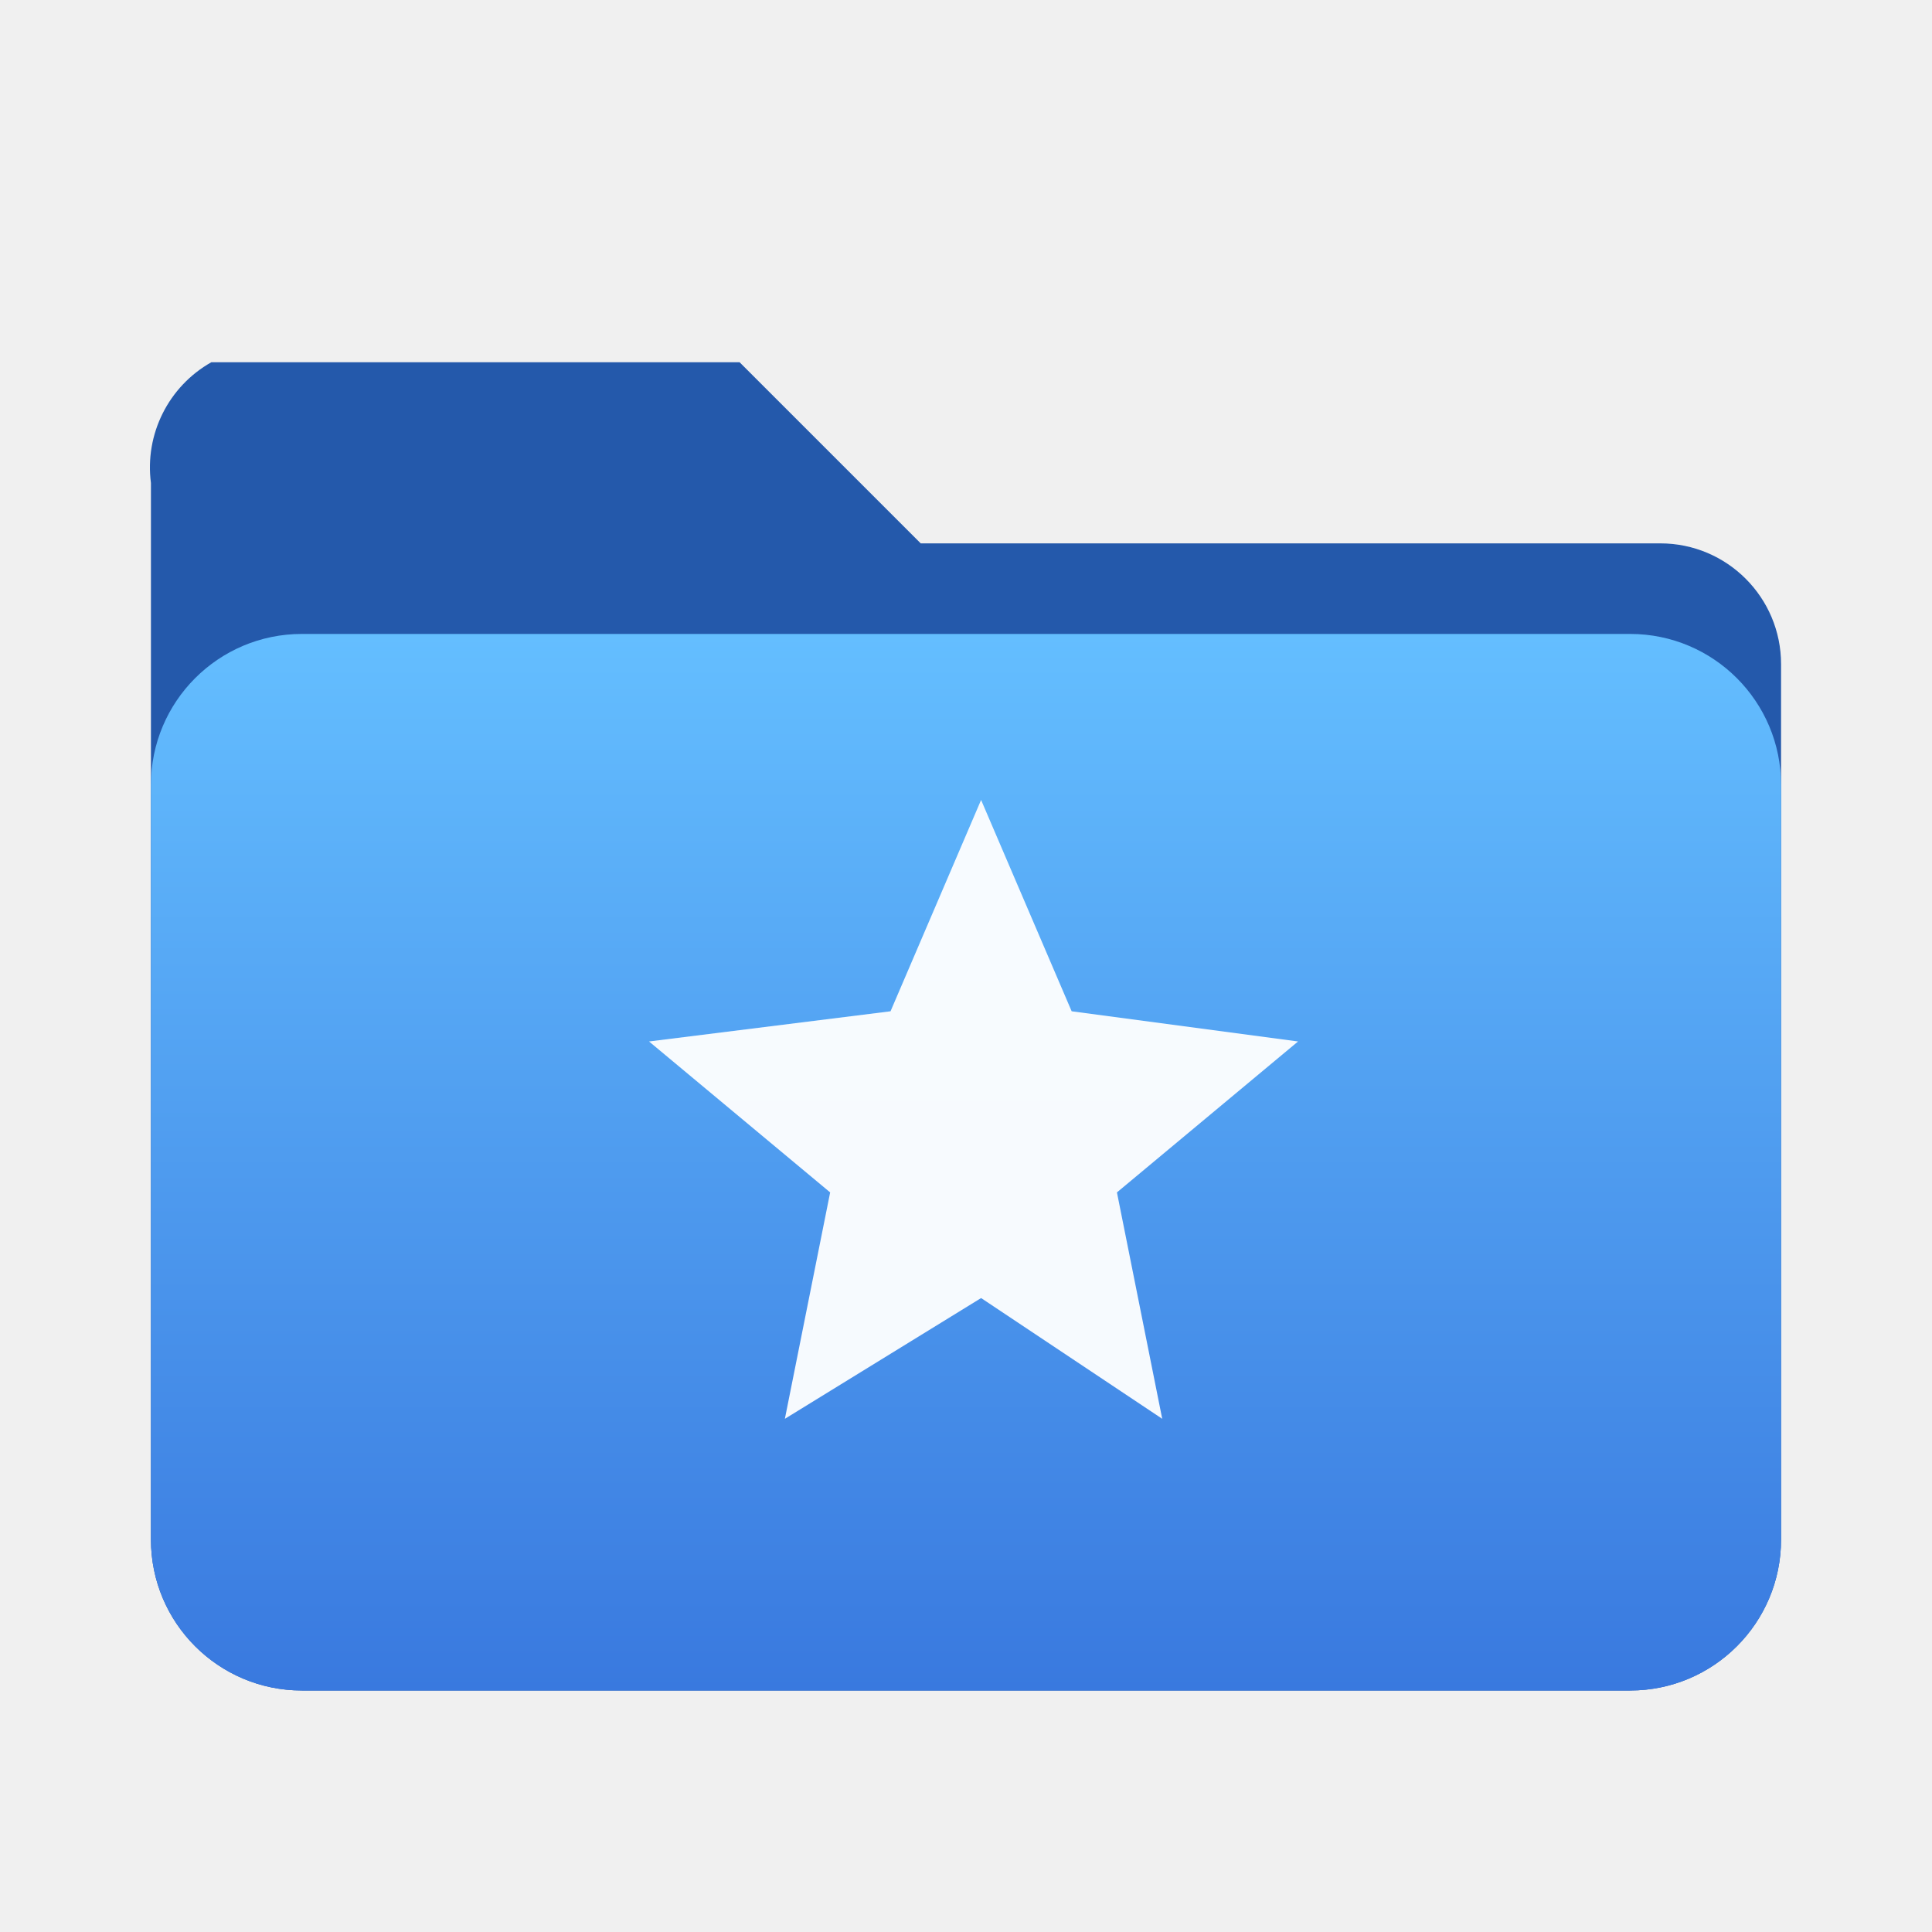
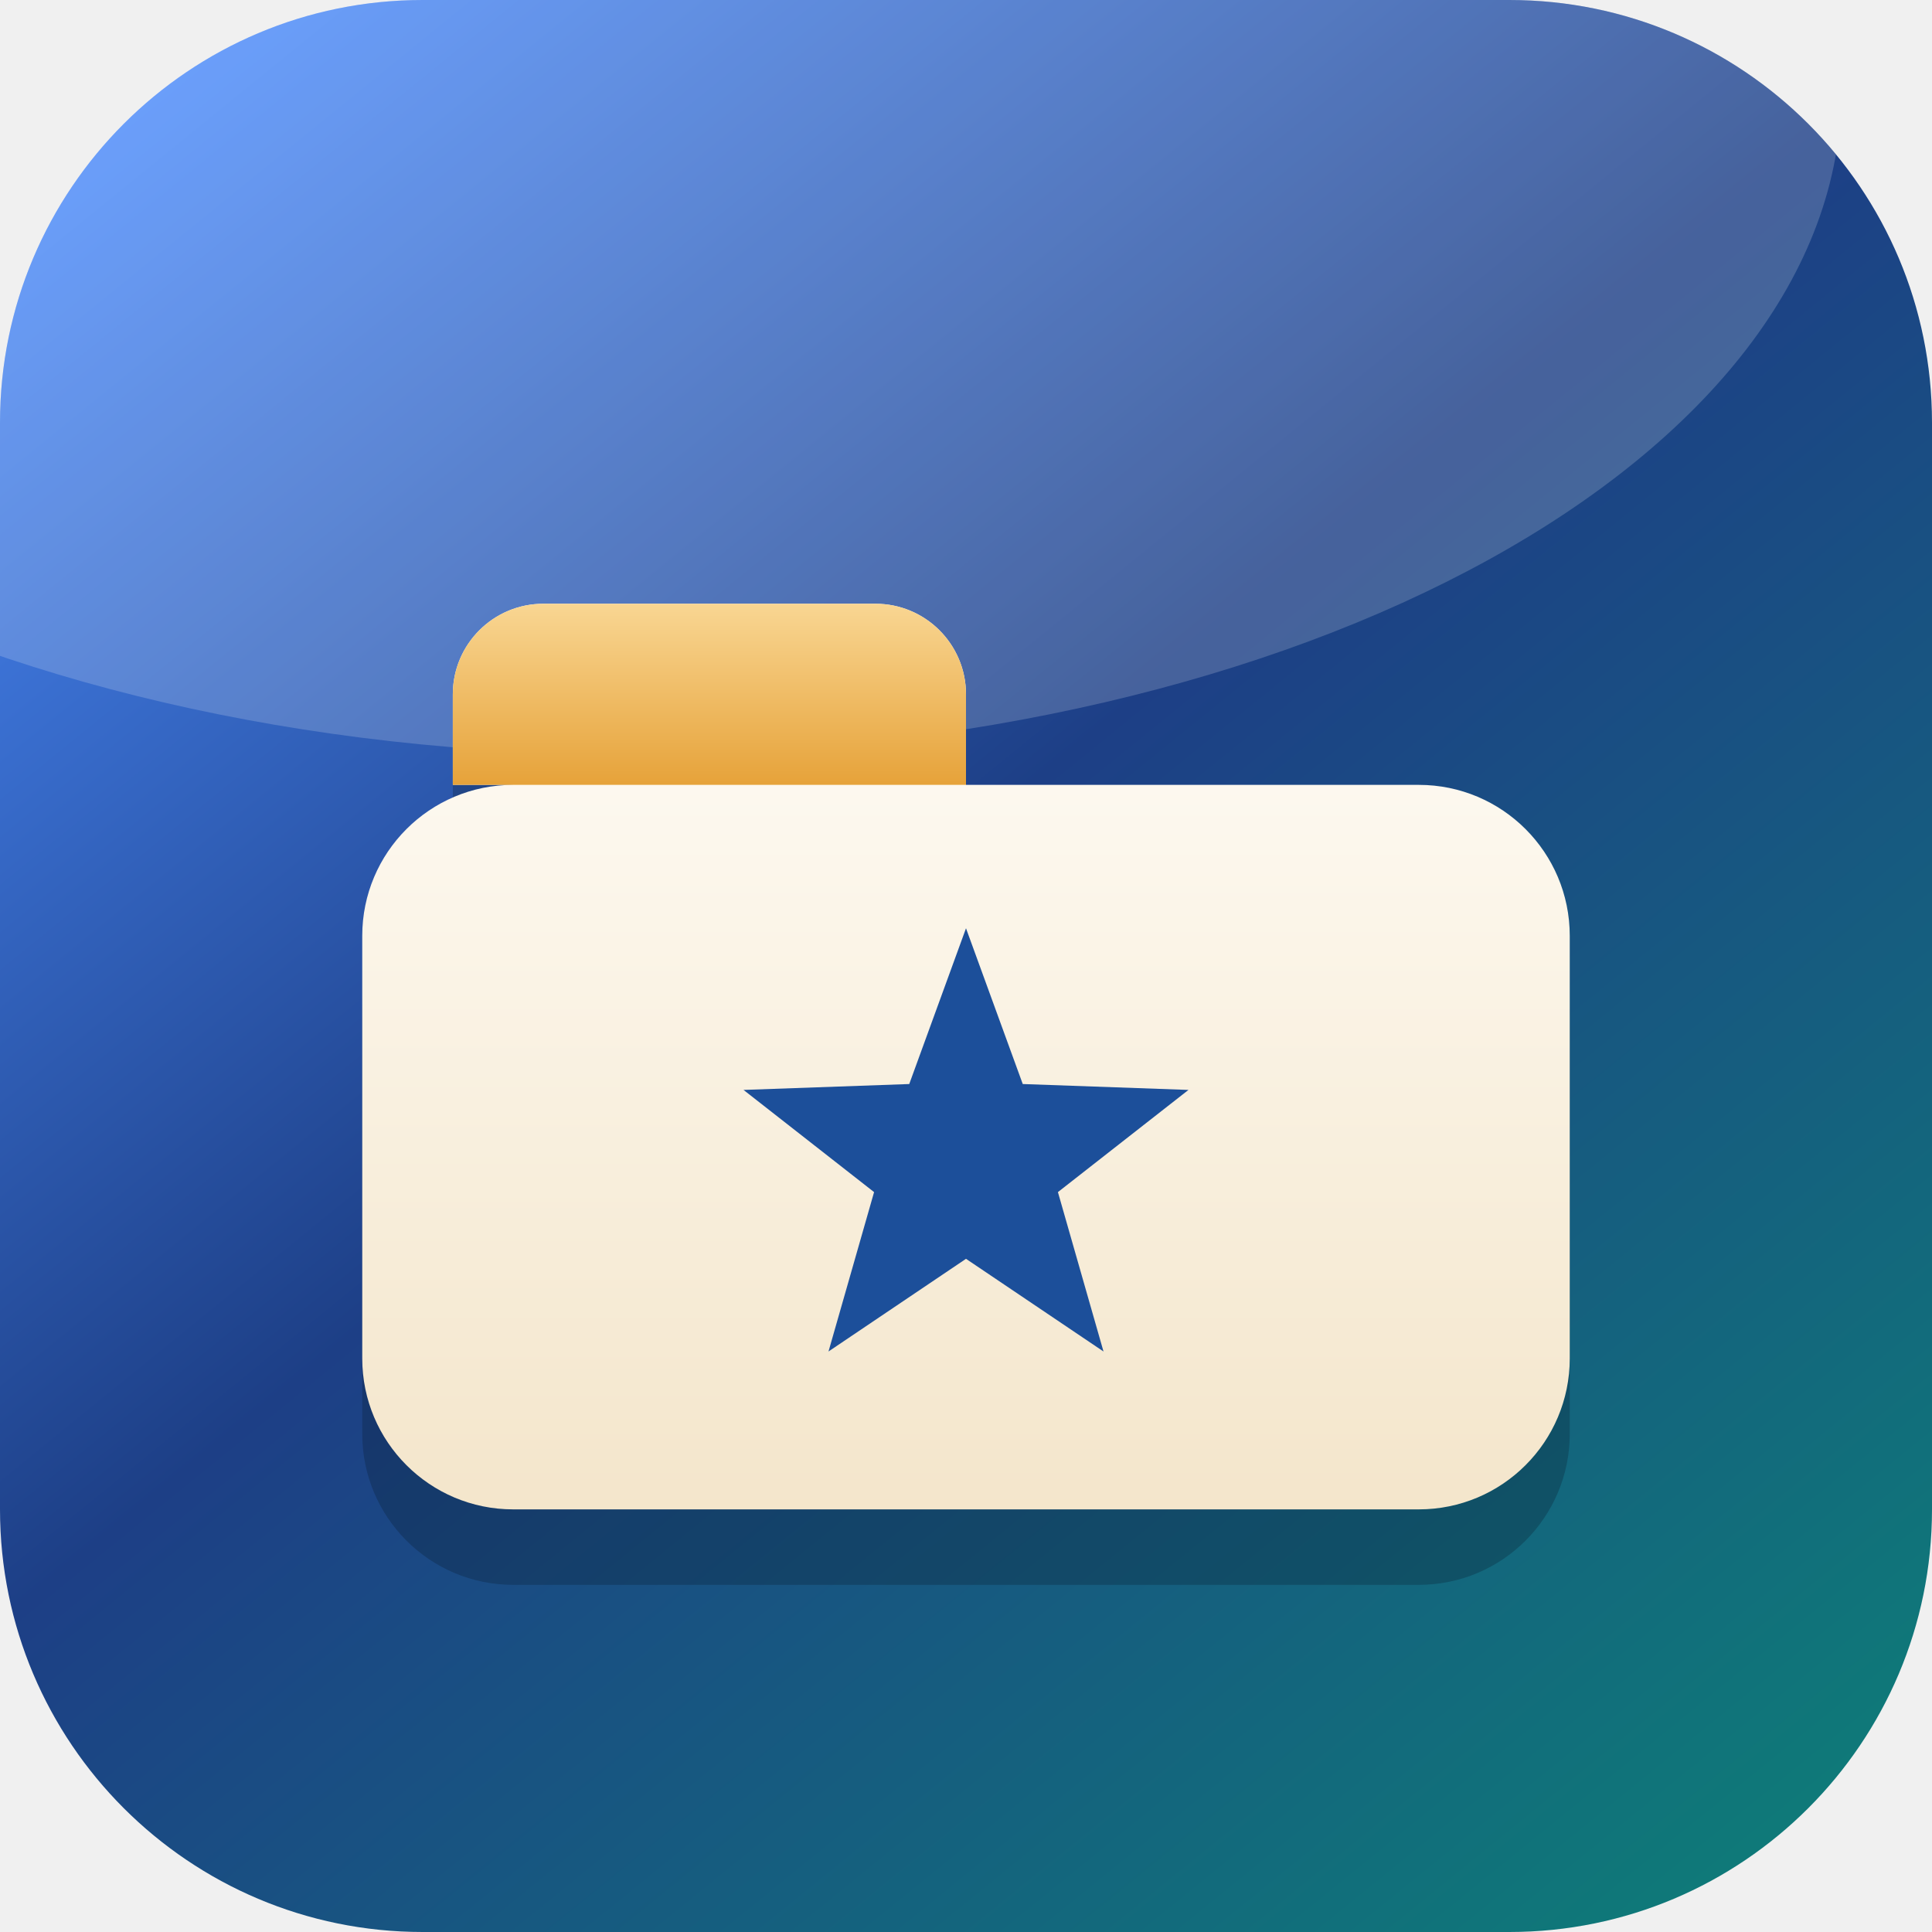
<svg xmlns="http://www.w3.org/2000/svg" width="128" height="128" viewBox="0 0 128 128">
  <defs>
-     <linearGradient id="folder" x2="0" y2="1">
-       <stop stop-color="#64beff" />
-       <stop offset="1" stop-color="#3979df" />
+     <linearGradient id="bg" x1="12" y1="0" x2="116" y2="128" gradientUnits="userSpaceOnUse">
+       <stop offset="0" stop-color="#4c8dff" />
+       <stop offset="0.46" stop-color="#1d3f86" />
+       <stop offset="1" stop-color="#0e7c78" />
    </linearGradient>
+     <linearGradient id="paper" x1="64" y1="40" x2="64" y2="104" gradientUnits="userSpaceOnUse">
+       <stop offset="0" stop-color="#fffdf8" />
+       <stop offset="1" stop-color="#f3e4c8" />
+     </linearGradient>
+     <linearGradient id="tab" x1="47" y1="36" x2="47" y2="54" gradientUnits="userSpaceOnUse">
+       <stop offset="0" stop-color="#ffe7b0" />
+       <stop offset="1" stop-color="#e39a2b" />
+     </linearGradient>
+     <clipPath id="tile">
+       <rect width="128" height="128" rx="28" />
+     </clipPath>
  </defs>
-   <path d="M14 24h35l12 12h49a8 8 0 0 1 8 8v58a10 10 0 0 1-10 10H20a10 10 0 0 1-10-10V32a8 8 0 0 1 4-8z" fill="#2459ab" />
-   <rect x="10" y="42" width="108" height="70" rx="10" fill="url(#folder)" />
-   <path d="m65 53 6 14 15 2-12 10 3 15-12-8-13 8 3-15-12-10 16-2z" fill="#fff" fill-opacity=".95" />
+   <g clip-path="url(#tile)">
+     <rect width="128" height="128" fill="url(#bg)" />
+     <ellipse cx="42" cy="6" rx="80" ry="44" fill="#ffffff" opacity="0.18" />
+     <path d="M30 54V48a6 6 0 0 1 6-6h22a6 6 0 0 1 6 6v6h30a10 10 0 0 1 10 10v28a10 10 0 0 1-10 10H34a10 10 0 0 1-10-10V64a10 10 0 0 1 10-10z" fill="#07182c" opacity="0.28" transform="translate(0 3)" />
+     <path d="M30 52V46a6 6 0 0 1 6-6h22a6 6 0 0 1 6 6v6h30a10 10 0 0 1 10 10v28a10 10 0 0 1-10 10H34a10 10 0 0 1-10-10V62a10 10 0 0 1 10-10z" fill="url(#paper)" />
+     <path d="M30 52V46a6 6 0 0 1 6-6h22a6 6 0 0 1 6 6v6z" fill="url(#tab)" />
+     <polygon points="64.00,61.50 67.76,71.82 78.74,72.21 70.09,78.98 73.11,89.54 64.00,83.40 54.89,89.54 57.91,78.98 49.26,72.21 60.24,71.82" fill="#1c4f9a" />
+   </g>
</svg>
